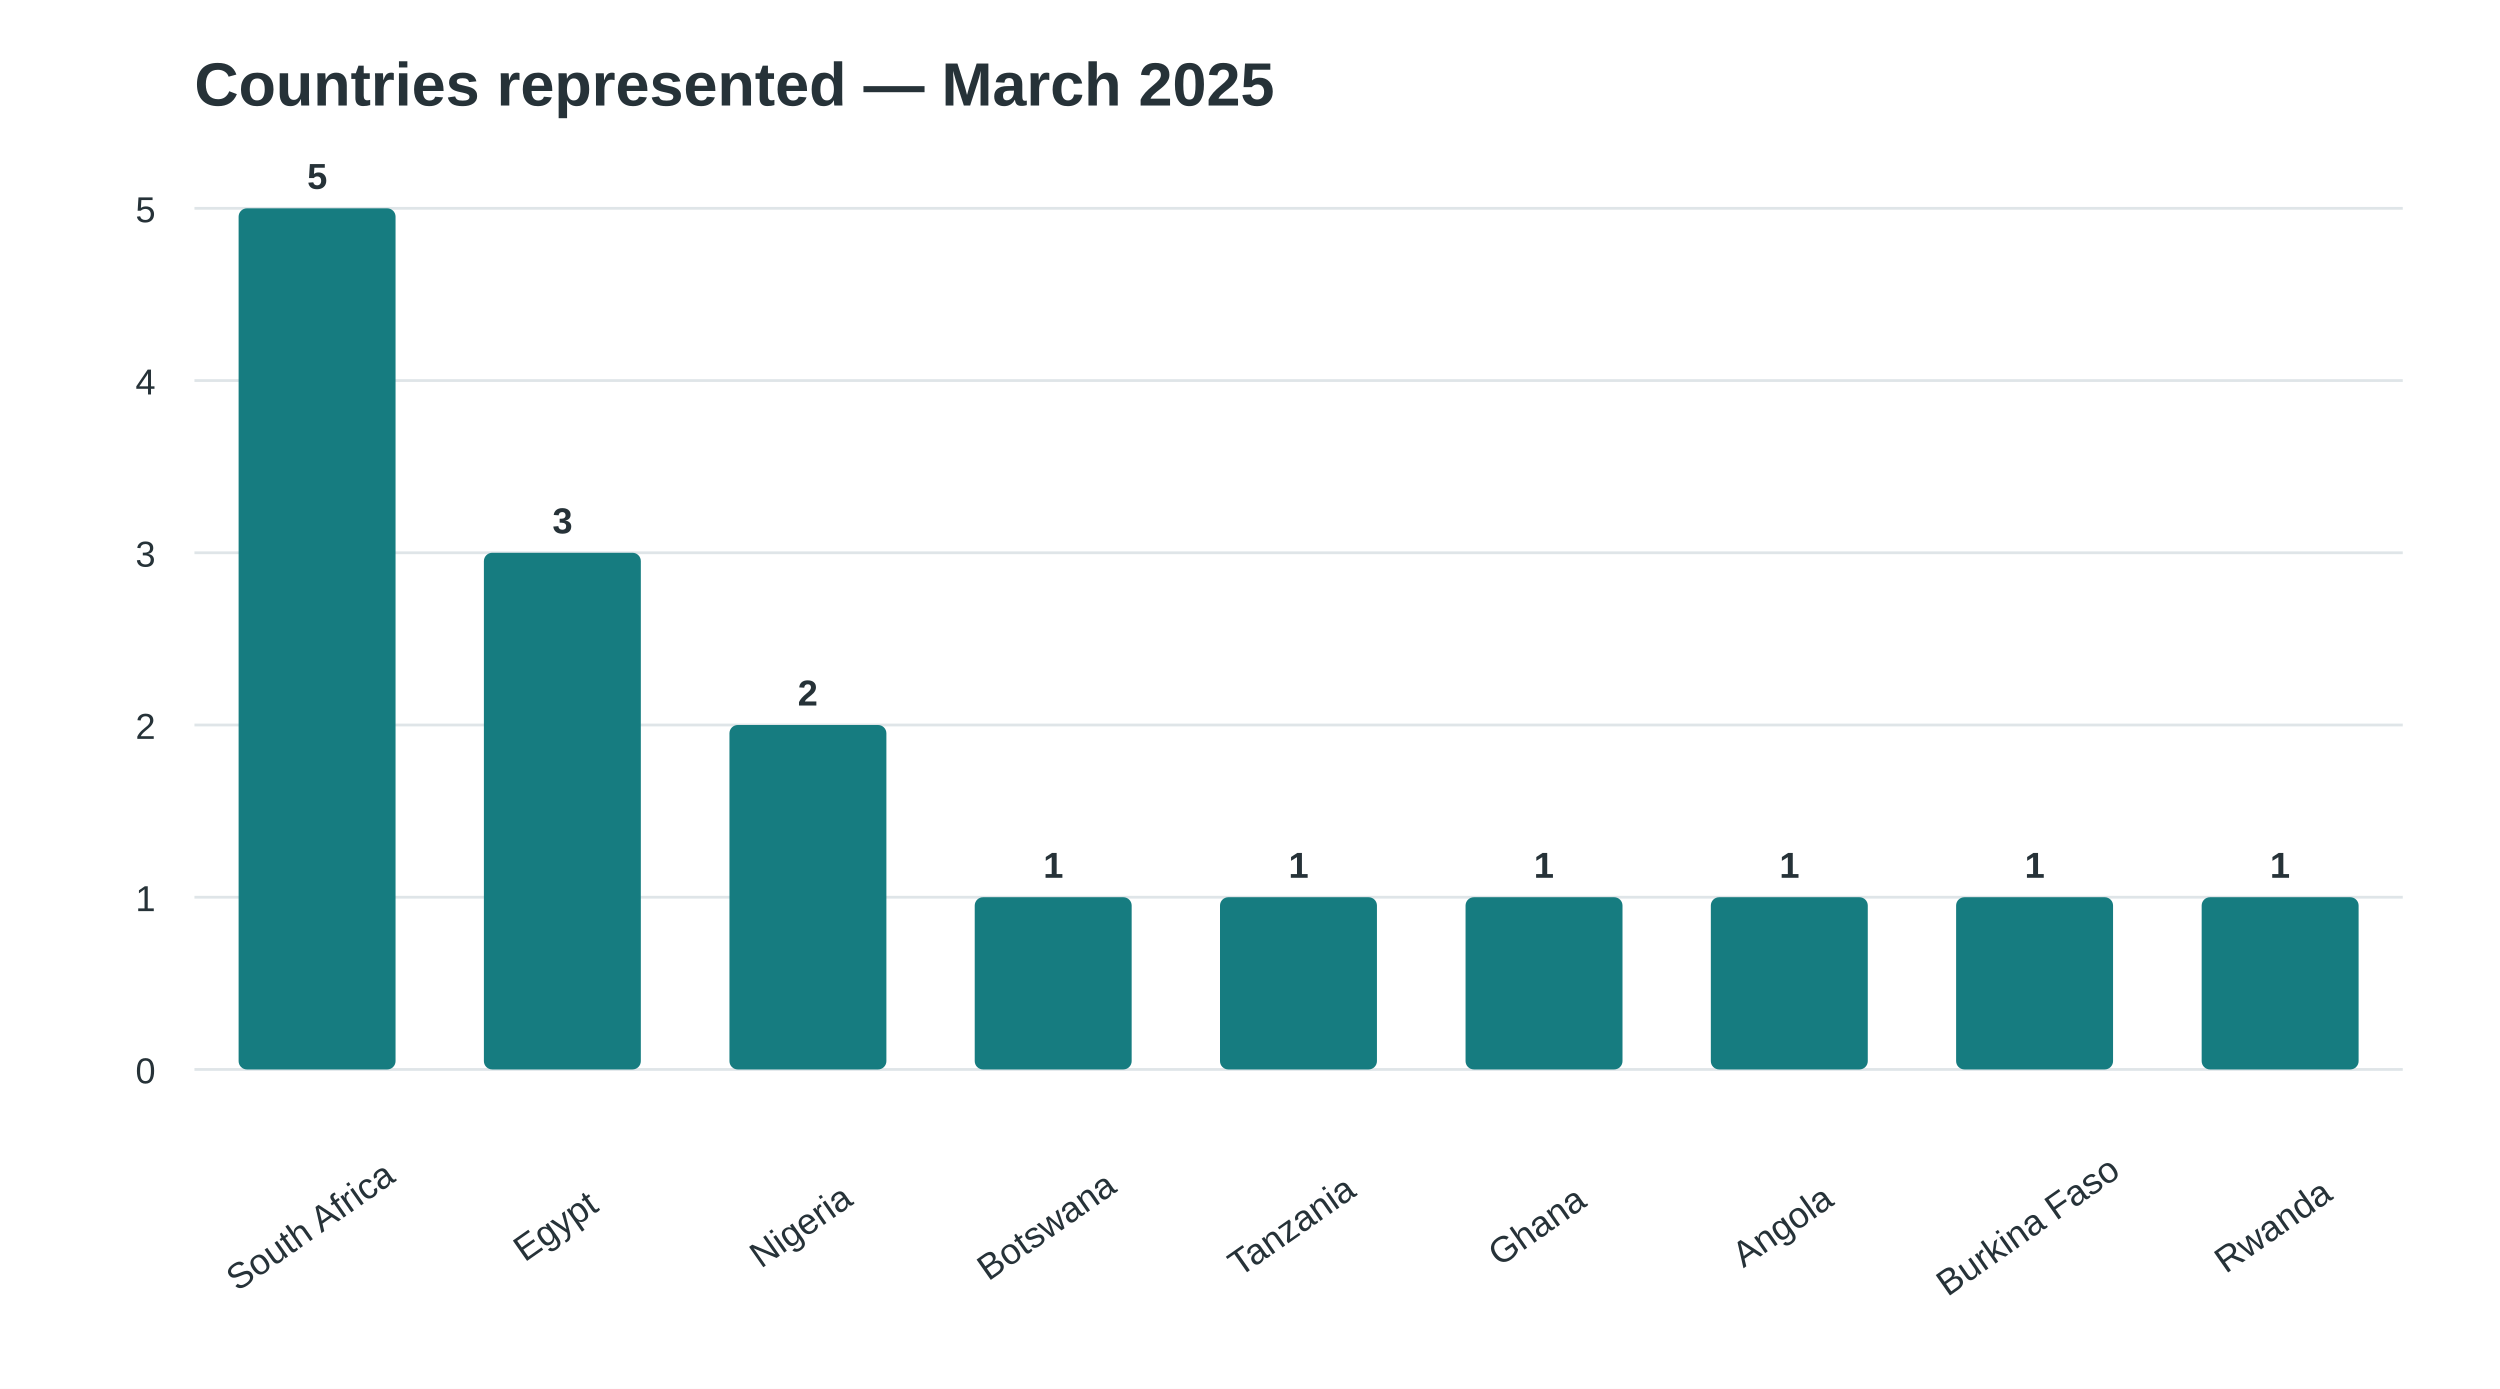
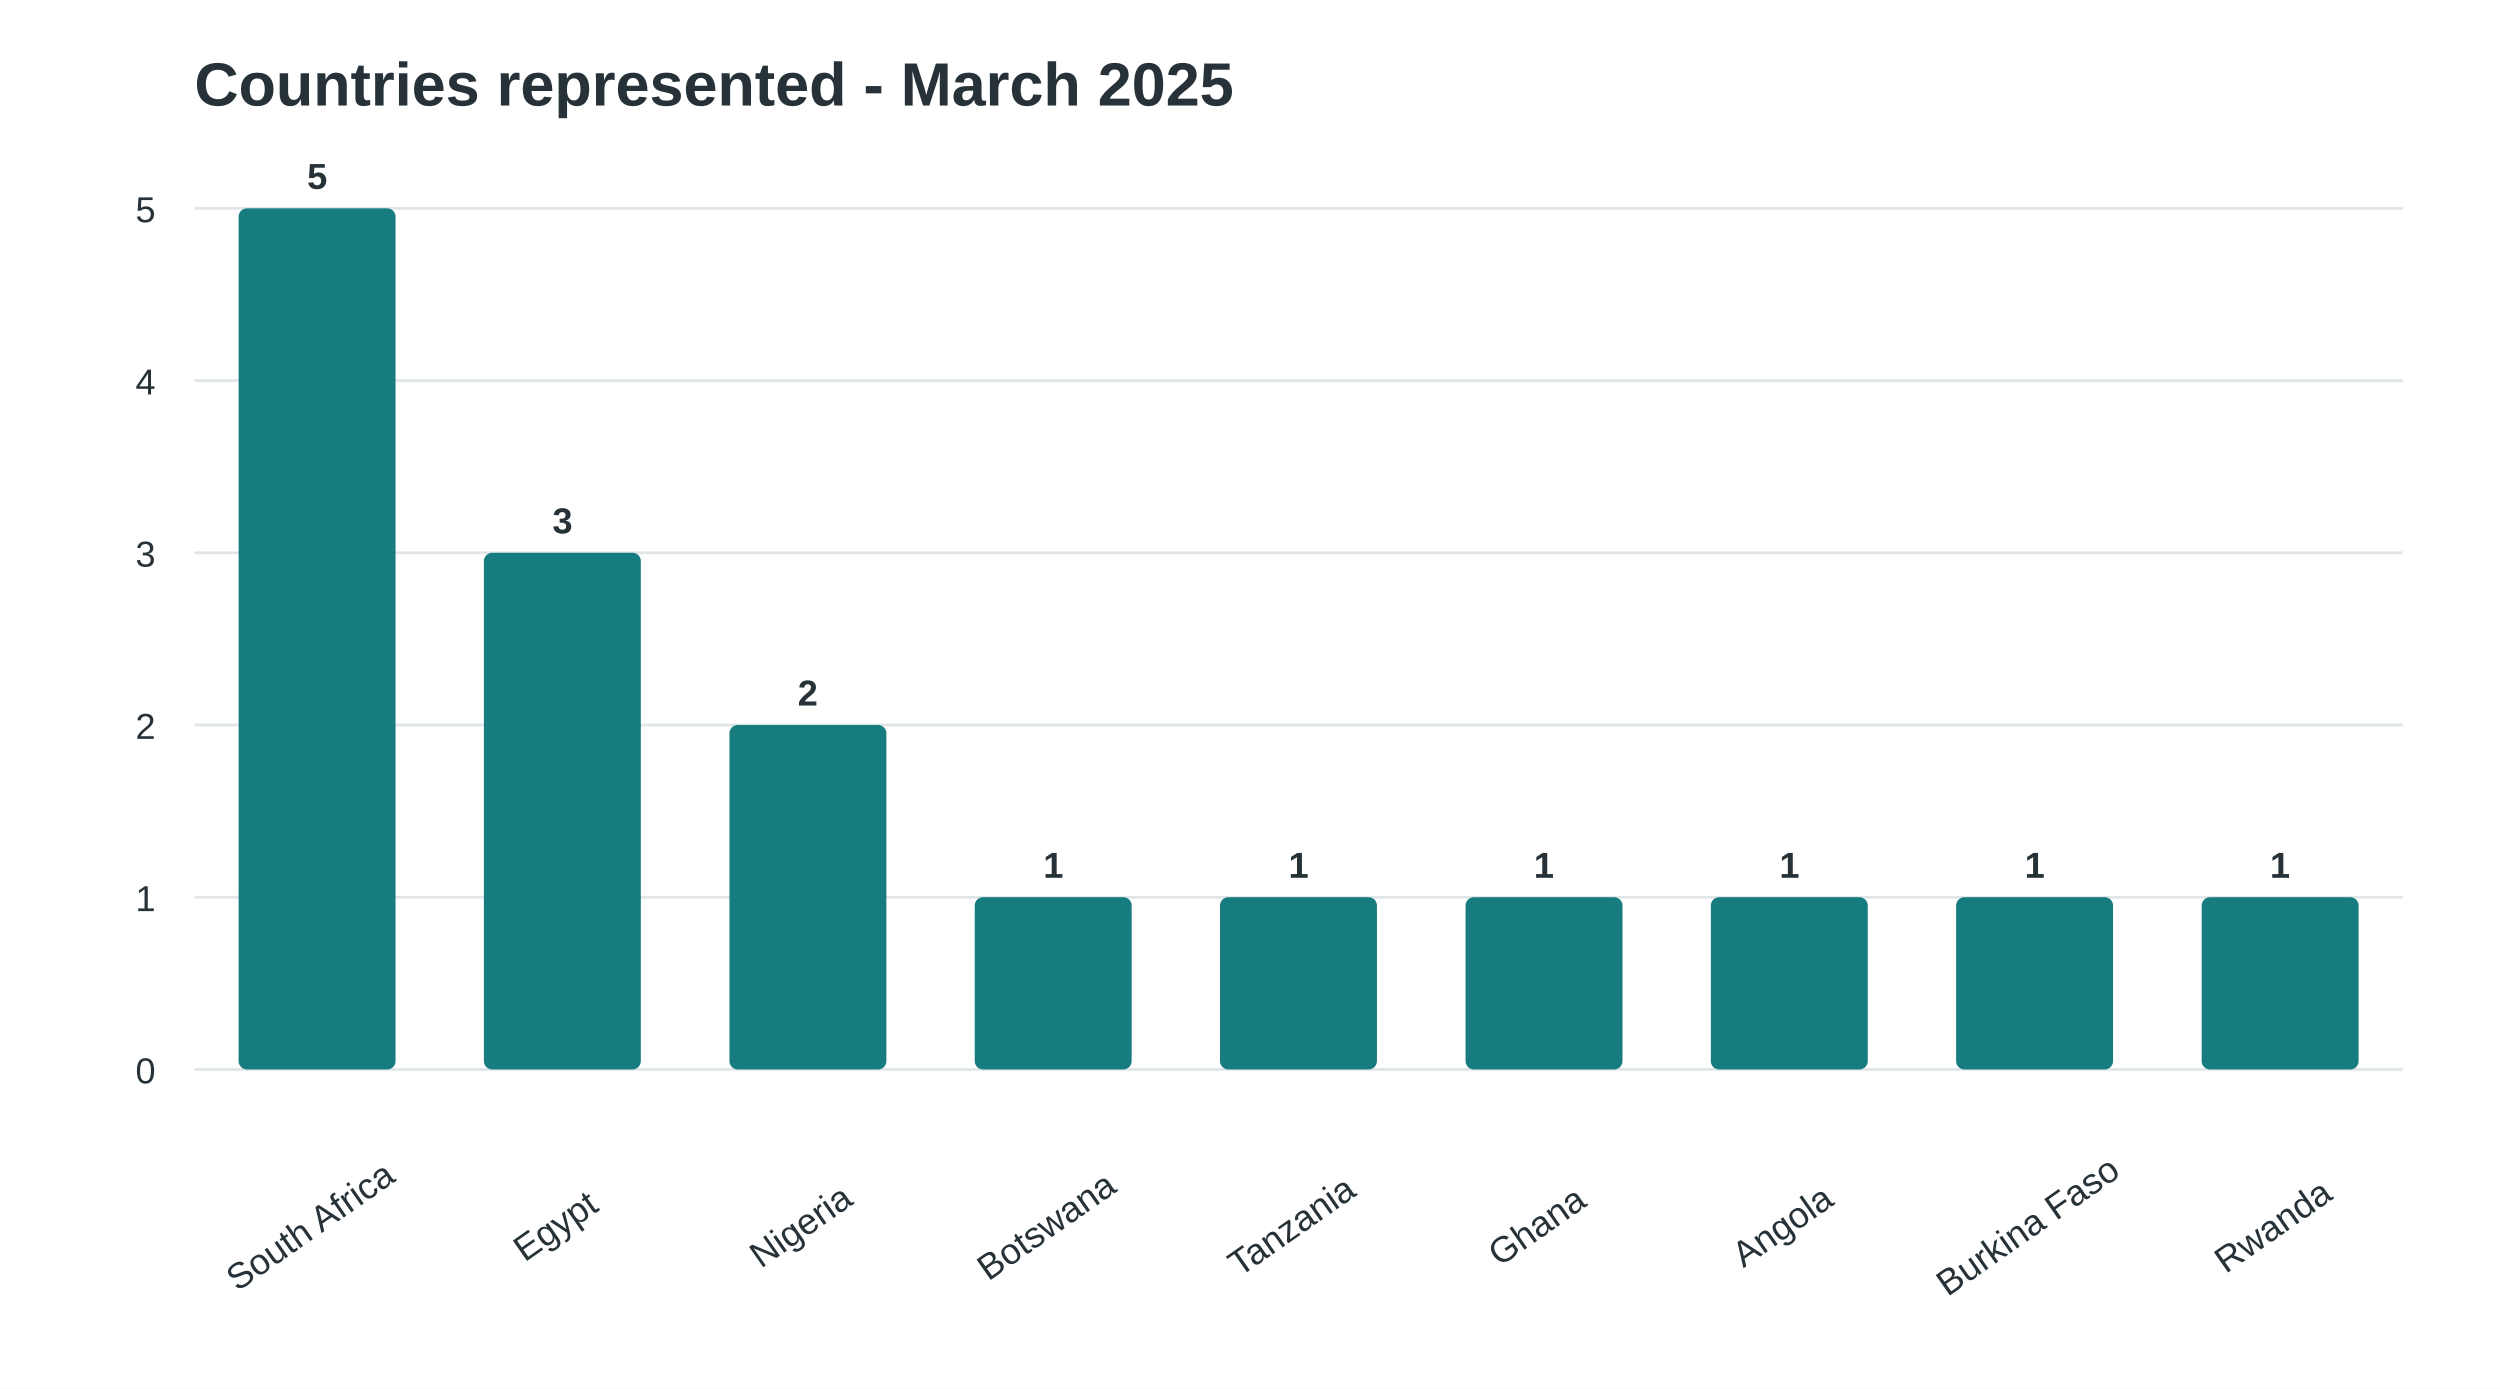
<svg xmlns="http://www.w3.org/2000/svg" width="900" height="500" viewBox="0 0 900 500">
  <rect width="100%" height="100%" fill="#fff" />
  <style>text{font-family:Arial,sans-serif;fill:#263238}.title{font-size:22px;font-weight:700}.label{font-size:13px}.value{font-size:13px;font-weight:700}.grid{stroke:#dfe5e8;stroke-width:1}</style>
-   <text x="70" y="38" class="title">Countries represented — March 2025</text>
+   <text x="70" y="38" class="title">Countries represented - March 2025</text>
  <line x1="70" y1="385.0" x2="865" y2="385.0" class="grid" />
  <text x="56" y="390.0" text-anchor="end" class="label">0</text>
  <line x1="70" y1="323.0" x2="865" y2="323.0" class="grid" />
  <text x="56" y="328.0" text-anchor="end" class="label">1</text>
  <line x1="70" y1="261.0" x2="865" y2="261.0" class="grid" />
  <text x="56" y="266.0" text-anchor="end" class="label">2</text>
  <line x1="70" y1="199.0" x2="865" y2="199.0" class="grid" />
  <text x="56" y="204.0" text-anchor="end" class="label">3</text>
  <line x1="70" y1="137.0" x2="865" y2="137.0" class="grid" />
  <text x="56" y="142.0" text-anchor="end" class="label">4</text>
  <line x1="70" y1="75.0" x2="865" y2="75.0" class="grid" />
  <text x="56" y="80.0" text-anchor="end" class="label">5</text>
  <rect x="85.9" y="75.0" width="56.5" height="310.0" rx="3" fill="#167c80" />
  <text x="114.2" y="68.0" text-anchor="middle" class="value">5</text>
  <text x="114.2" y="445" text-anchor="middle" class="label" transform="rotate(-35 114.2,445)">South Africa</text>
  <rect x="174.2" y="199.0" width="56.5" height="186.0" rx="3" fill="#167c80" />
  <text x="202.5" y="192.0" text-anchor="middle" class="value">3</text>
  <text x="202.5" y="445" text-anchor="middle" class="label" transform="rotate(-35 202.5,445)">Egypt</text>
  <rect x="262.6" y="261.0" width="56.5" height="124.0" rx="3" fill="#167c80" />
  <text x="290.8" y="254.0" text-anchor="middle" class="value">2</text>
  <text x="290.8" y="445" text-anchor="middle" class="label" transform="rotate(-35 290.8,445)">Nigeria</text>
  <rect x="350.9" y="323.0" width="56.5" height="62.0" rx="3" fill="#167c80" />
  <text x="379.2" y="316.0" text-anchor="middle" class="value">1</text>
  <text x="379.2" y="445" text-anchor="middle" class="label" transform="rotate(-35 379.2,445)">Botswana</text>
  <rect x="439.2" y="323.0" width="56.5" height="62.0" rx="3" fill="#167c80" />
  <text x="467.5" y="316.0" text-anchor="middle" class="value">1</text>
  <text x="467.5" y="445" text-anchor="middle" class="label" transform="rotate(-35 467.5,445)">Tanzania</text>
  <rect x="527.6" y="323.0" width="56.5" height="62.0" rx="3" fill="#167c80" />
  <text x="555.8" y="316.0" text-anchor="middle" class="value">1</text>
  <text x="555.8" y="445" text-anchor="middle" class="label" transform="rotate(-35 555.8,445)">Ghana</text>
  <rect x="615.9" y="323.0" width="56.5" height="62.0" rx="3" fill="#167c80" />
  <text x="644.2" y="316.0" text-anchor="middle" class="value">1</text>
  <text x="644.2" y="445" text-anchor="middle" class="label" transform="rotate(-35 644.2,445)">Angola</text>
  <rect x="704.2" y="323.0" width="56.5" height="62.0" rx="3" fill="#167c80" />
  <text x="732.5" y="316.0" text-anchor="middle" class="value">1</text>
  <text x="732.5" y="445" text-anchor="middle" class="label" transform="rotate(-35 732.5,445)">Burkina Faso</text>
  <rect x="792.6" y="323.0" width="56.5" height="62.0" rx="3" fill="#167c80" />
  <text x="820.8" y="316.0" text-anchor="middle" class="value">1</text>
  <text x="820.8" y="445" text-anchor="middle" class="label" transform="rotate(-35 820.8,445)">Rwanda</text>
</svg>
